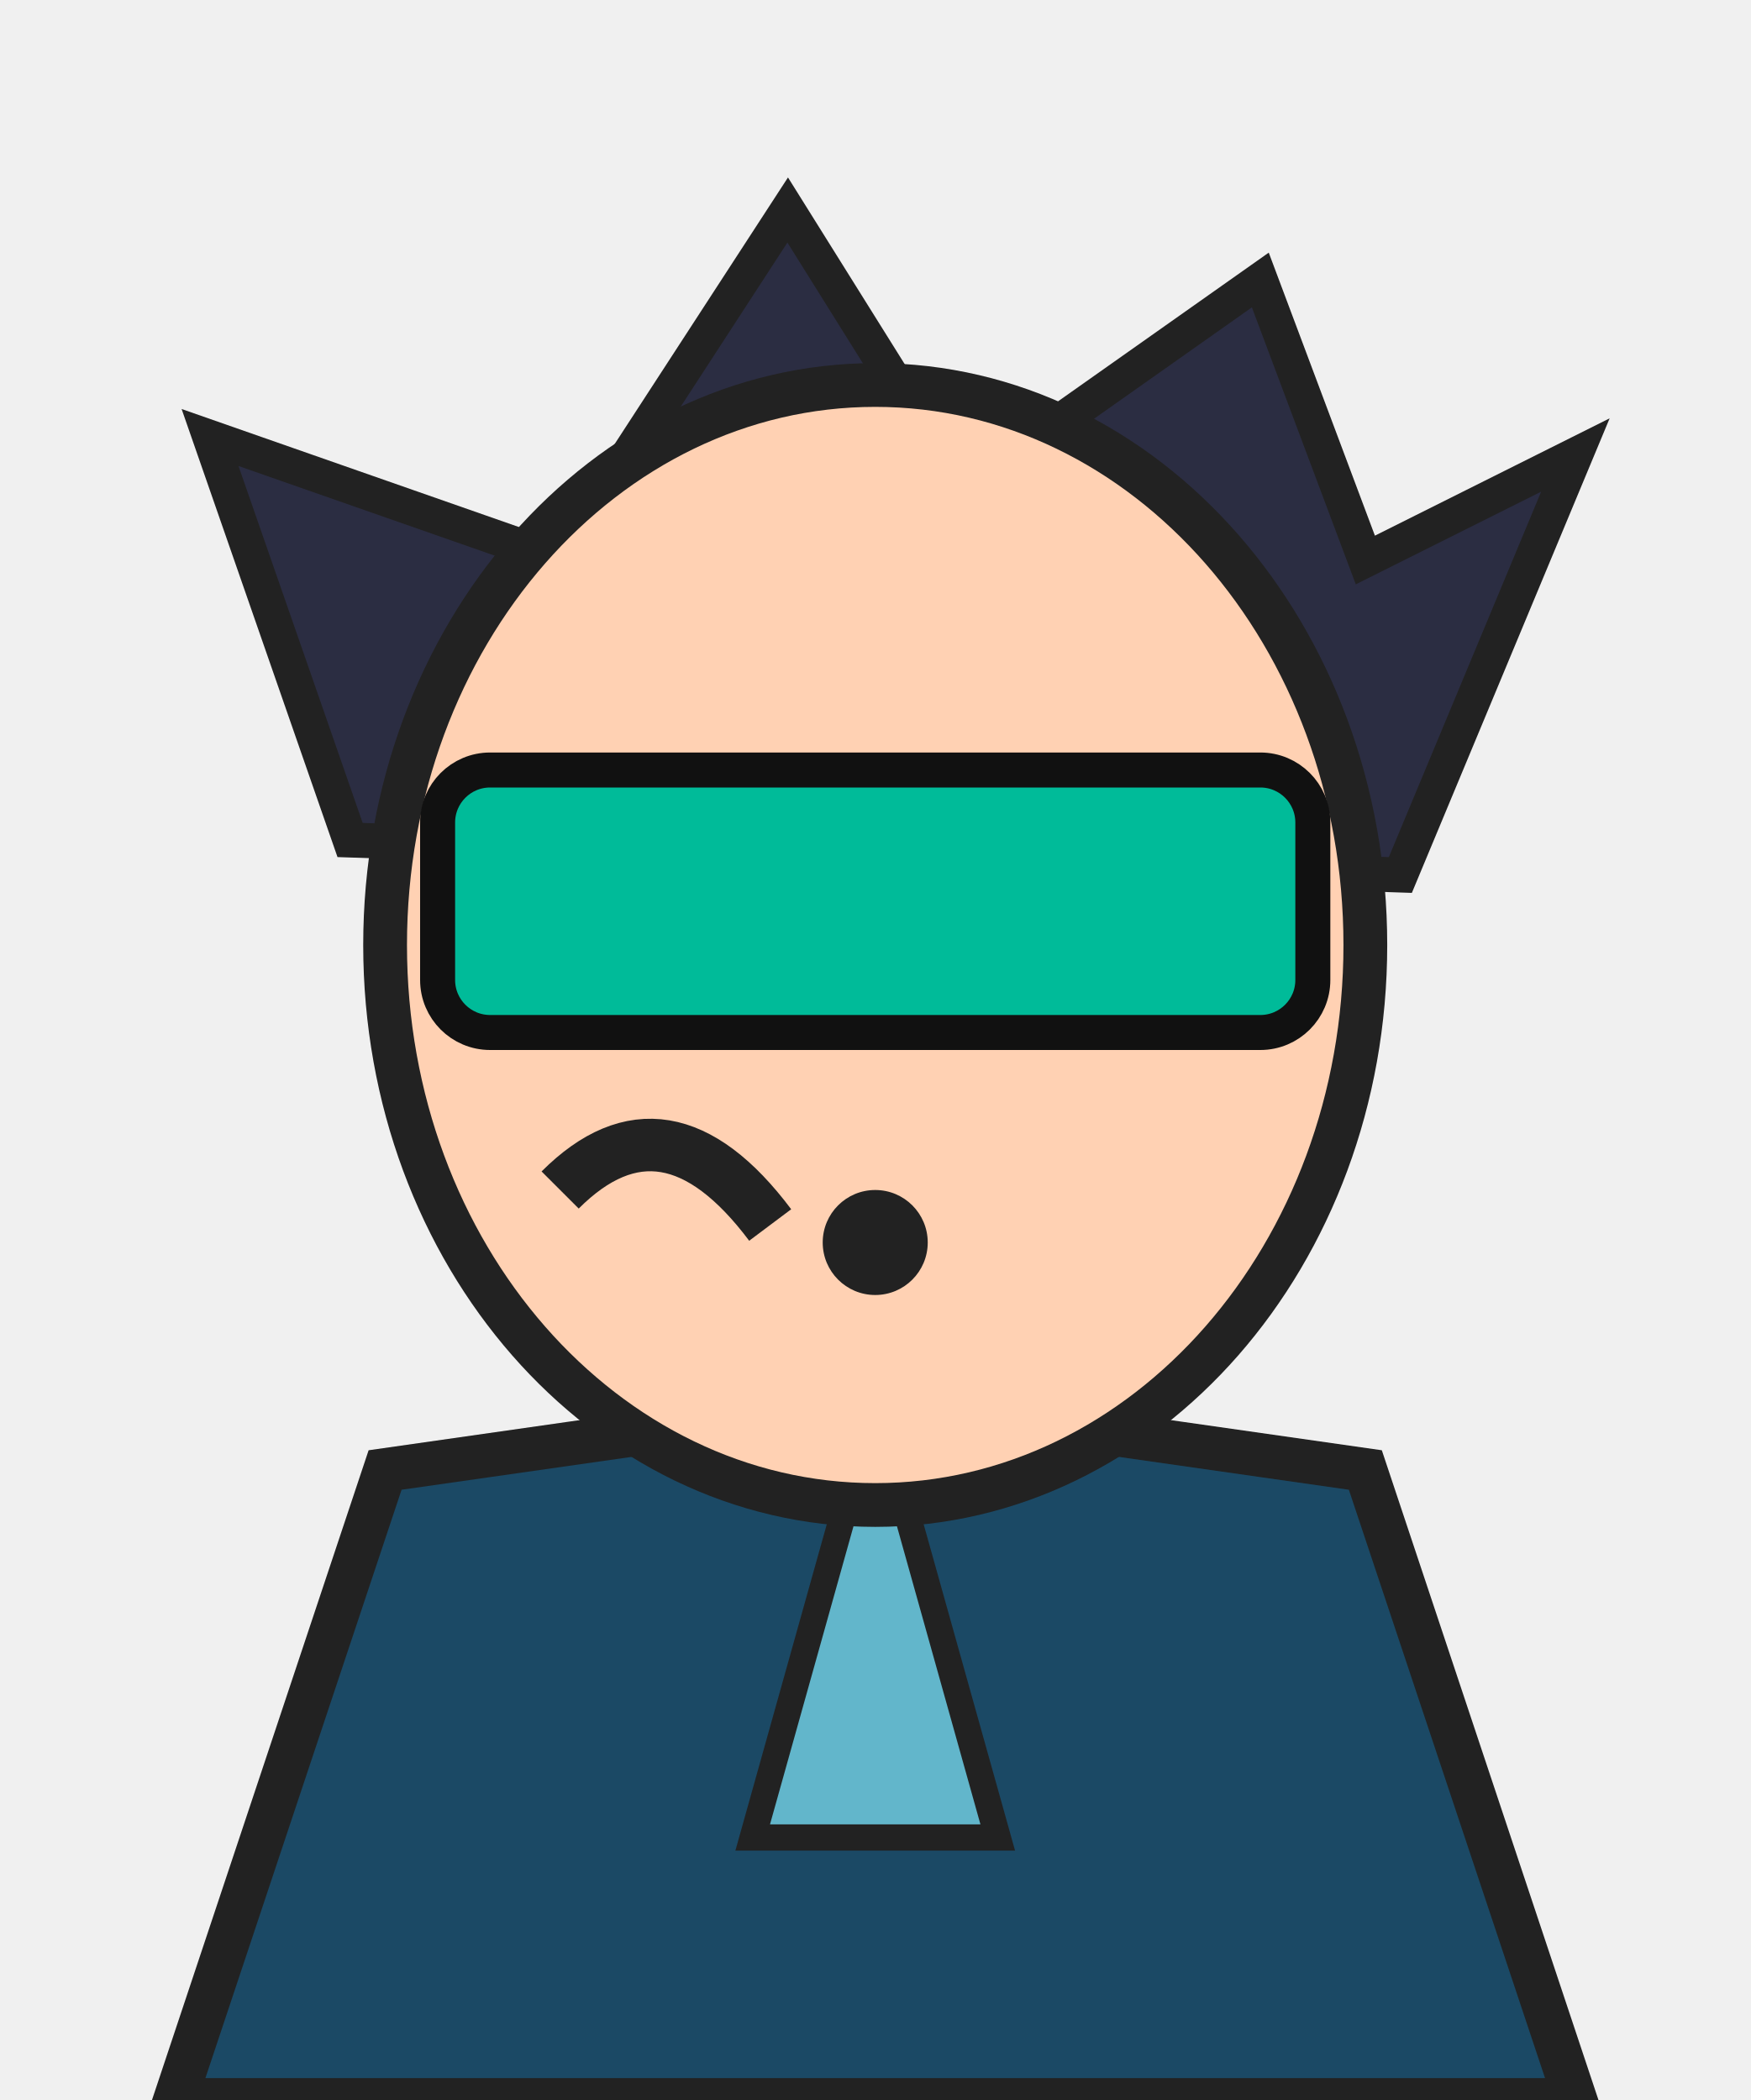
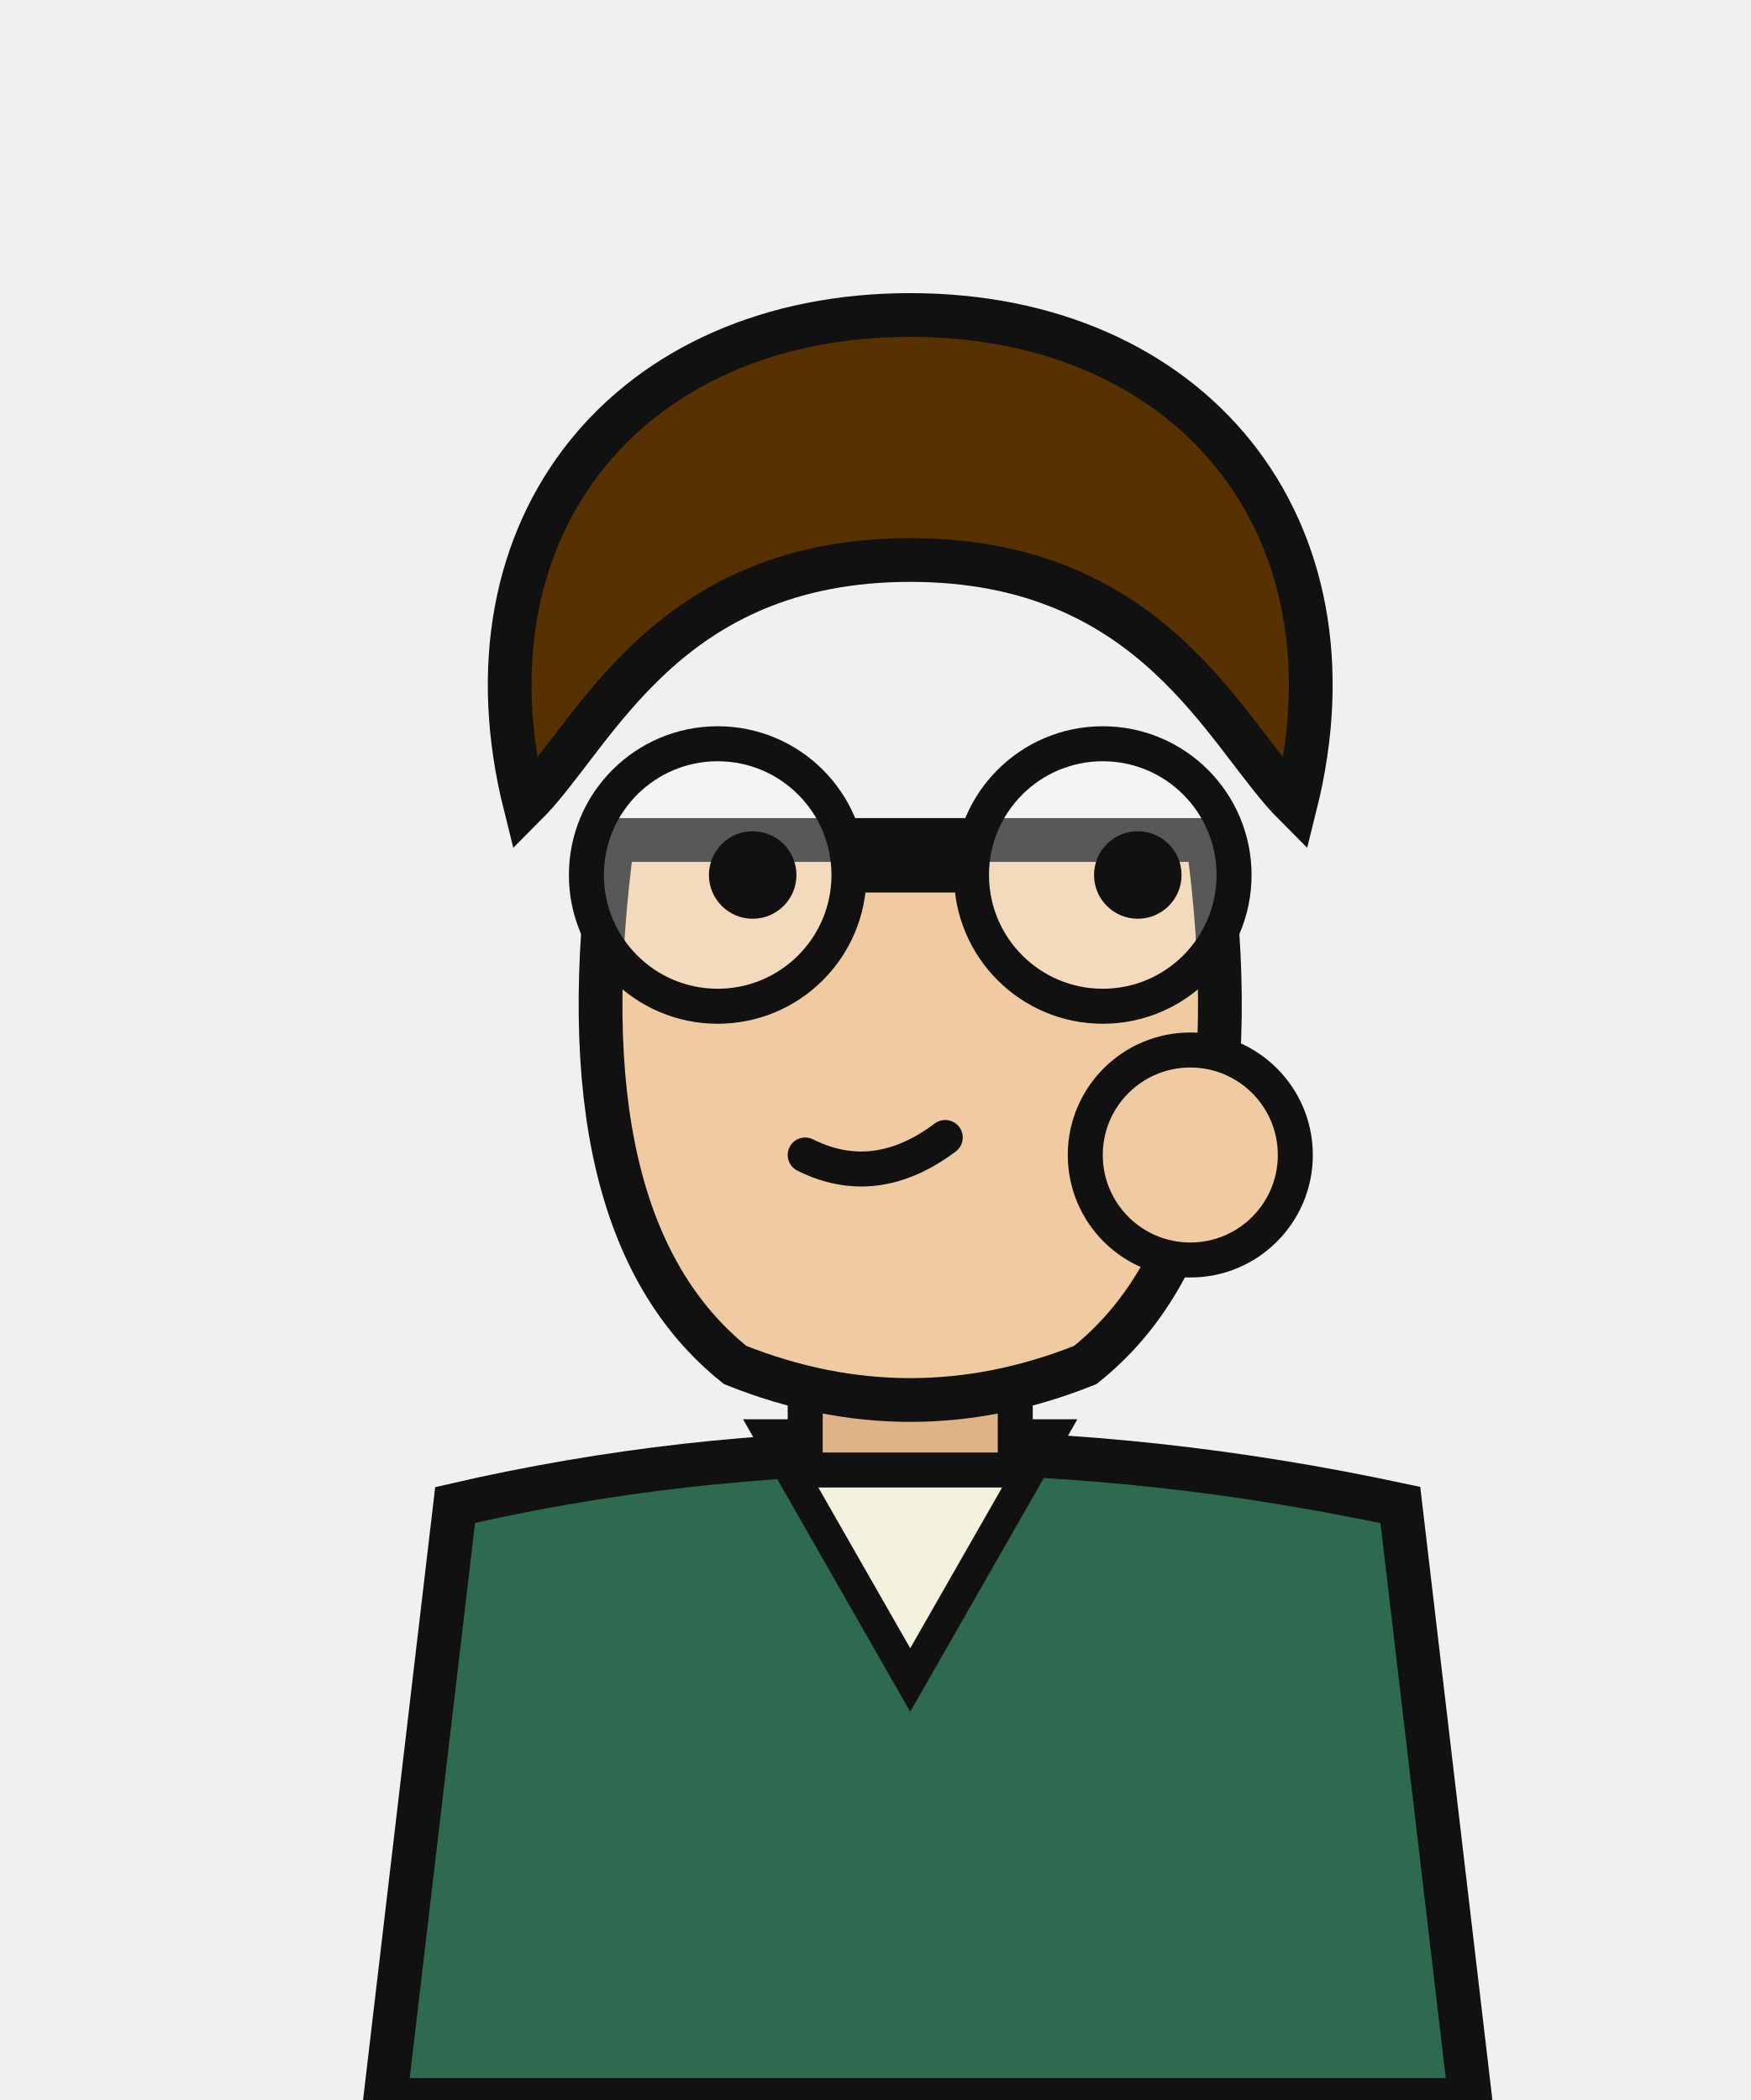
<svg xmlns="http://www.w3.org/2000/svg" viewBox="0 0 100 120" width="100" height="120">
-   <path d="M 22 84 L 50 80 L 78 84 L 90 120 L 10 120 Z" fill="#1b4965" stroke="#222" stroke-width="2.5" />
-   <polygon points="50,80 43,105 57,105" fill="#62b6cb" stroke="#222" stroke-width="1.5" />
-   <polygon points="20,48 12,25 32,32 45,12 55,28 72,16 78,32 90,26 80,50" fill="#2b2d42" stroke="#222" stroke-width="2" />
-   <ellipse cx="50" cy="54" rx="28" ry="32" fill="#ffd1b3" stroke="#222" stroke-width="2.5" />
-   <rect x="25" y="44" width="50" height="15" rx="3" fill="#00bb99" stroke="#111" stroke-width="2" />
-   <ellipse cx="50" cy="71" rx="3" ry="3" fill="#222" />
-   <path d="M 32 68 Q 38 62 44 70" stroke="#222" stroke-width="3" fill="#ffd1b3" />
+   <path d="M 22 120 L 26 86 Q 52 80 80 86 L 84 120 Z" fill="#2d6a4f" stroke="#111" stroke-width="2.5" />
+   <path d="M 44 82 L 52 96 L 60 82 Z" fill="#f4f1de" stroke="#111" stroke-width="1.8" />
+   <path d="M 46 76 L 46 84 L 58 84 L 58 76 Z" fill="#e0b288" stroke="#111" stroke-width="2" />
+   <path d="M 35 48 Q 32 70 42 78 Q 52 82 62 78 Q 72 70 69 48 Z" fill="#f0caa0" stroke="#111" stroke-width="2.5" />
+   <path d="M 30 46 C 26 30 36 18 52 18 C 68 18 78 30 74 46 C 70 42 66 32 52 32 C 38 32 34 42 30 46 Z" fill="#583101" stroke="#111" stroke-width="2.5" />
+   <circle cx="41" cy="50" r="7.5" fill="#ffffff" fill-opacity="0.3" stroke="#111" stroke-width="2" />
+   <circle cx="63" cy="50" r="7.5" fill="#ffffff" fill-opacity="0.3" stroke="#111" stroke-width="2" />
+   <line x1="48.5" y1="50" x2="55.5" y2="50" stroke="#111" stroke-width="2" />
+   <circle cx="43" cy="50" r="2.5" fill="#111" />
+   <circle cx="65" cy="50" r="2.5" fill="#111" />
+   <circle cx="68" cy="66" r="6" fill="#f0caa0" stroke="#111" stroke-width="2" />
+   <path d="M 46 66 Q 50 68 54 65" stroke="#111" stroke-width="2" stroke-linecap="round" fill="none" />
</svg>
